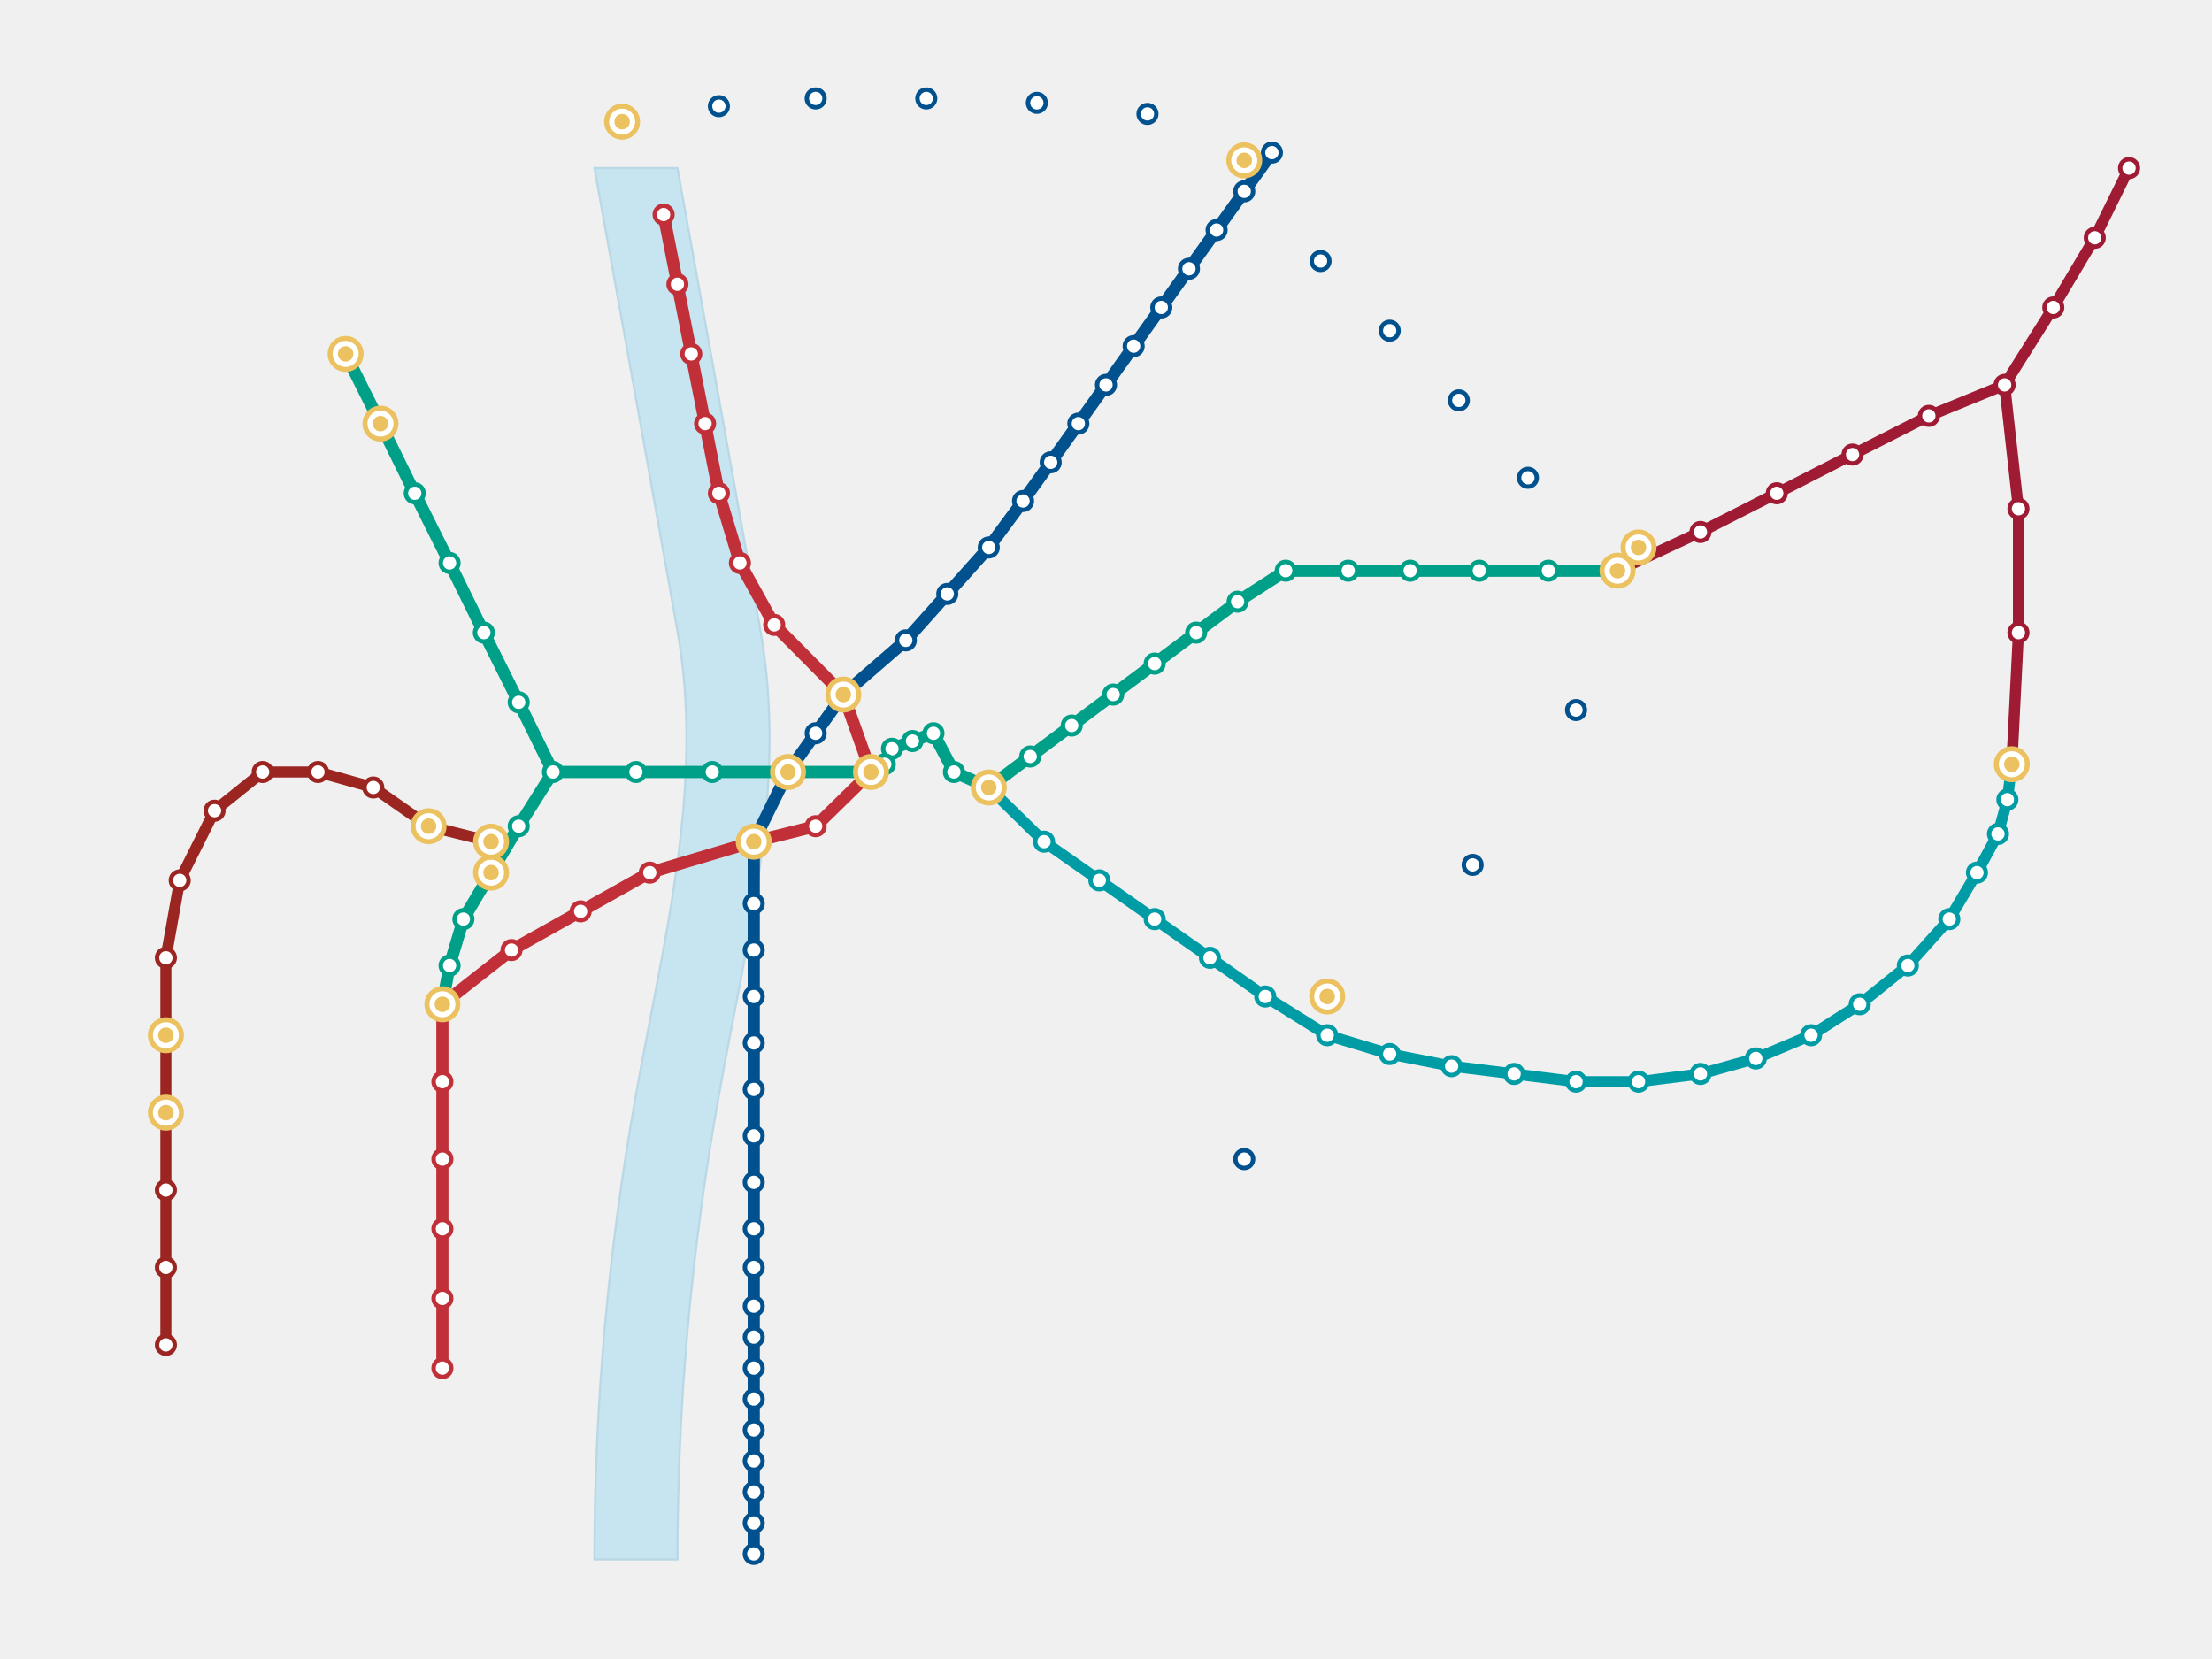
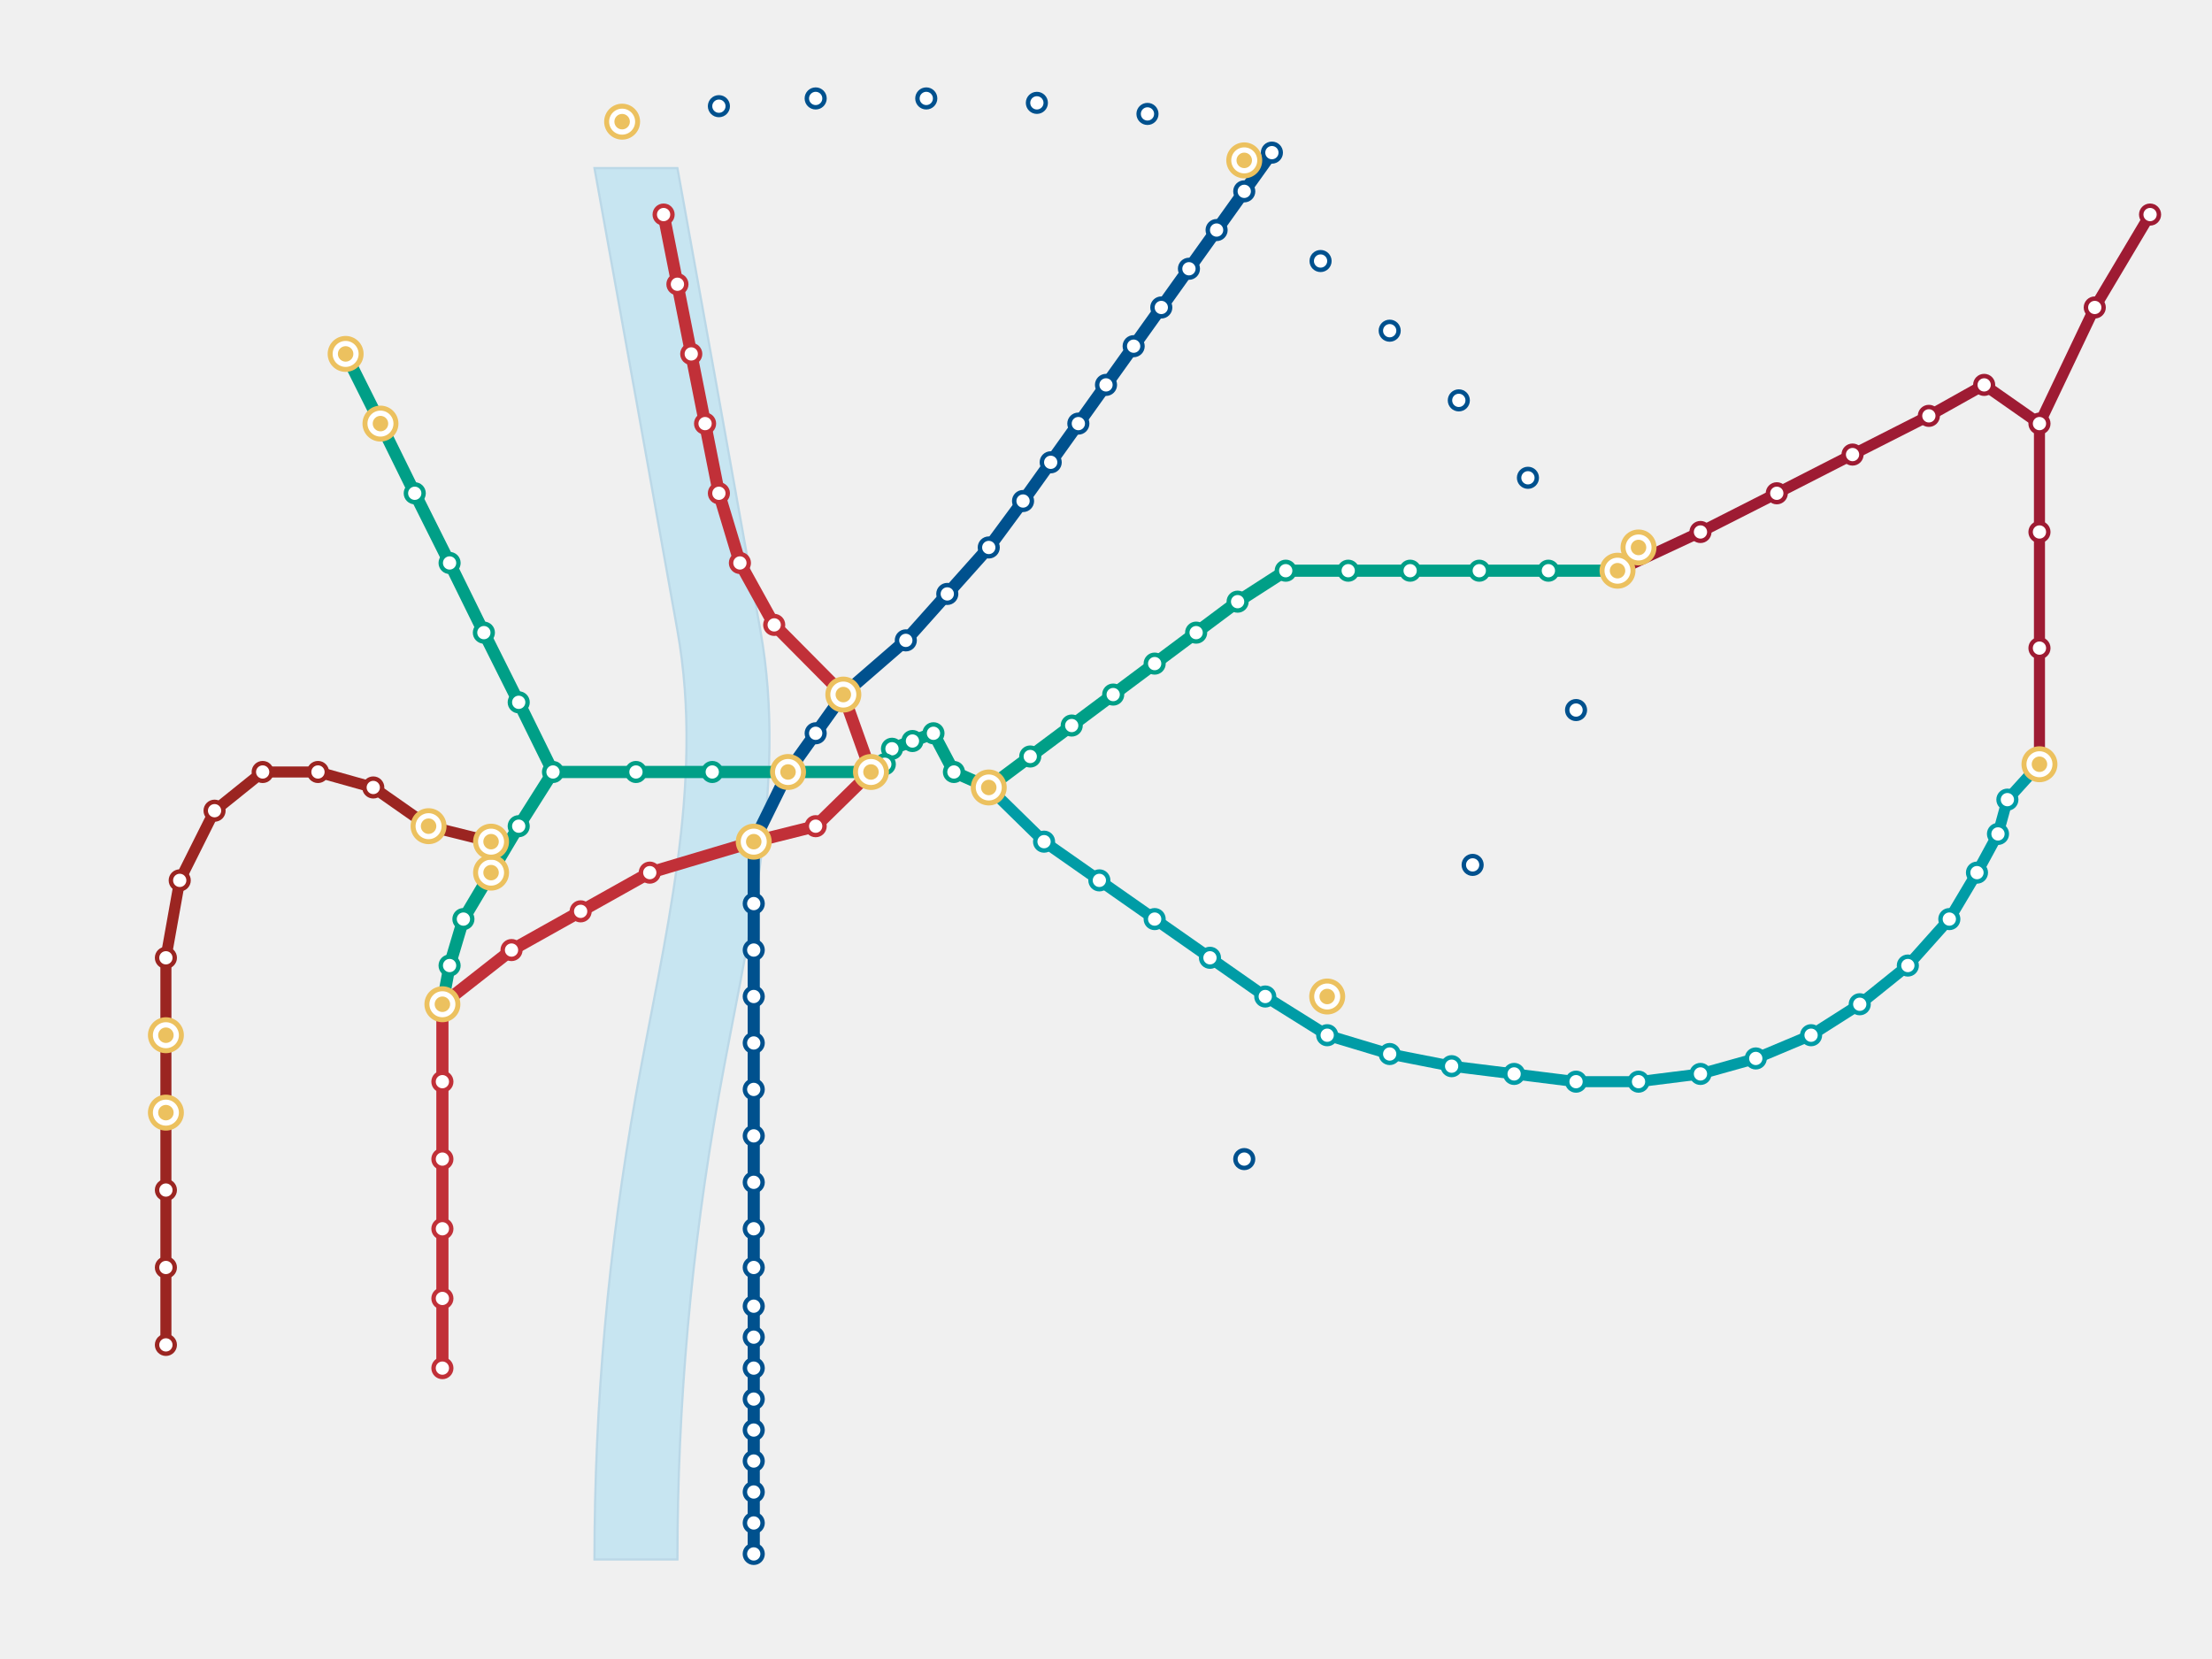
<svg xmlns="http://www.w3.org/2000/svg" viewBox="0 0 4000 3000" width="100%" height="100%" shape-rendering="geometricPrecision">
  <defs>
    <style>
      .rail-line { fill: none; stroke-linecap: round; stroke-linejoin: round; }
      .hub-node { fill: #FFFFFF; stroke: #ecc15f; stroke-width: 9; }
      .hub-inner { fill: #ecc15f; }
    </style>
  </defs>
  <g id="river-nile" opacity="0.22">
    <path d="M 1075 304 C 1125 580, 1175 860, 1225 1140 C 1275 1420, 1200 1700, 1150 1980 C 1100 2260, 1075 2540, 1075 2820 L 1225 2820 C 1225 2540, 1250 2260, 1300 1980 C 1350 1700, 1425 1420, 1375 1140 C 1325 860, 1275 580, 1225 304 Z" fill="#38bdf8" stroke="#0284c7" stroke-width="4" />
  </g>
  <g id="line-m1">
    <polyline class="rail-line" points="2300,276 2250,346 2200,416 2150,486 2100,556 2050,626 2000,696 1950,766 1900,836 1850,906 1788,990 1713,1074 1638,1158 1525,1256 1475,1326 1425,1396 1363,1522 1363,1634 1363,1718 1363,1802 1363,1886 1363,1970 1363,2054 1363,2138 1363,2222 1363,2292 1363,2362 1363,2418 1363,2474 1363,2530 1363,2586 1363,2642 1363,2698 1363,2754 1363,2810" stroke="#00518e" stroke-width="22" />
  </g>
  <g id="line-m2">
    <polyline class="rail-line" points="1200,388 1225,514 1250,640 1275,766 1300,892 1338,1018 1400,1130 1525,1256 1575,1396 1475,1494 1363,1522 1175,1578 1050,1648 925,1718 800,1816 800,1956 800,2096 800,2222 800,2348 800,2474" stroke="#c13038" stroke-width="22" />
  </g>
  <g id="line-m3">
    <polyline class="rail-line" points="2925,1032 2800,1032 2675,1032 2550,1032 2438,1032 2325,1032 2238,1088 2163,1144 2088,1200 2013,1256 1938,1312 1863,1368 1788,1424 1725,1396 1688,1326 1650,1340 1613,1354 1600,1382 1575,1396 1425,1396 1288,1396 1150,1396 1000,1396" stroke="#009f87" stroke-width="22" />
    <polyline class="rail-line" points="1000,1396 938,1270 875,1144 813,1018 750,892 688,766 625,640" stroke="#009f87" stroke-width="22" />
    <polyline class="rail-line" points="1000,1396 938,1494 888,1578 838,1662 813,1746 800,1816" stroke="#009f87" stroke-width="22" />
  </g>
  <g id="line-lrt">
-     <polyline class="rail-line" points="2925,1032 3075,962 3213,892 3350,822 3488,752 3625,696 3650,920 3650,1144 3638,1382" stroke="#9e1b33" stroke-width="20" />
-     <polyline class="rail-line" points="3625,696 3713,556 3788,430 3850,304" stroke="#9e1b33" stroke-width="20" />
+     <polyline class="rail-line" points="2925,1032 3075,962 3213,892 3350,822 3488,752 3588,696 3688,766 3688,962 3688,1172 3688,1382" stroke="#9e1b33" stroke-width="20" />
+     <polyline class="rail-line" points="3688,766 3788,556 3888,388" stroke="#9e1b33" stroke-width="20" />
  </g>
  <g id="line-monorail-east">
-     <polyline class="rail-line" points="1788,1424 1888,1522 1988,1592 2088,1662 2188,1732 2288,1802 2400,1872 2513,1906 2625,1928 2738,1942 2850,1956 2963,1956 3075,1942 3175,1914 3275,1872 3363,1816 3450,1746 3525,1662 3575,1578 3613,1508 3630,1446 3638,1382" stroke="#009ca6" stroke-width="20" />
+     <polyline class="rail-line" points="1788,1424 1888,1522 1988,1592 2088,1662 2188,1732 2288,1802 2400,1872 2513,1906 2625,1928 2738,1942 2850,1956 2963,1956 3075,1942 3175,1914 3275,1872 3363,1816 3450,1746 3525,1662 3575,1578 3613,1508 3630,1446 3688,1382" stroke="#009ca6" stroke-width="20" />
  </g>
  <g id="line-monorail-west">
    <polyline class="rail-line" points="888,1522 775,1494 675,1424 575,1396 475,1396 388,1466 325,1592 300,1732 300,1872 300,2012 300,2152 300,2292 300,2432" stroke="#9b2521" stroke-width="20" />
  </g>
  <g id="station-markers">
    <circle id="node-new_el_marg" cx="2300" cy="276" r="16" fill="#FFFFFF" stroke="#00518e" stroke-width="8" />
    <circle id="node-el_marg" cx="2250" cy="346" r="16" fill="#FFFFFF" stroke="#00518e" stroke-width="8" />
    <circle id="node-ezbet_el_nakhl" cx="2200" cy="416" r="16" fill="#FFFFFF" stroke="#00518e" stroke-width="8" />
    <circle id="node-ain_shams" cx="2150" cy="486" r="16" fill="#FFFFFF" stroke="#00518e" stroke-width="8" />
    <circle id="node-el_matareyya" cx="2100" cy="556" r="16" fill="#FFFFFF" stroke="#00518e" stroke-width="8" />
    <circle id="node-helmeyat_el_zaytoun" cx="2050" cy="626" r="16" fill="#FFFFFF" stroke="#00518e" stroke-width="8" />
    <circle id="node-hadayeq_el_zaytoun" cx="2000" cy="696" r="16" fill="#FFFFFF" stroke="#00518e" stroke-width="8" />
    <circle id="node-saray_el_qobba" cx="1950" cy="766" r="16" fill="#FFFFFF" stroke="#00518e" stroke-width="8" />
    <circle id="node-hammamat_el_qobba" cx="1900" cy="836" r="16" fill="#FFFFFF" stroke="#00518e" stroke-width="8" />
    <circle id="node-kobri_el_qobba" cx="1850" cy="906" r="16" fill="#FFFFFF" stroke="#00518e" stroke-width="8" />
    <circle id="node-manshiet_el_sadr" cx="1788" cy="990" r="16" fill="#FFFFFF" stroke="#00518e" stroke-width="8" />
    <circle id="node-el_demerdash" cx="1713" cy="1074" r="16" fill="#FFFFFF" stroke="#00518e" stroke-width="8" />
    <circle id="node-ghamra" cx="1638" cy="1158" r="16" fill="#FFFFFF" stroke="#00518e" stroke-width="8" />
    <circle id="node-orabi" cx="1475" cy="1326" r="16" fill="#FFFFFF" stroke="#00518e" stroke-width="8" />
    <circle id="node-saad_zaghloul" cx="1363" cy="1634" r="16" fill="#FFFFFF" stroke="#00518e" stroke-width="8" />
    <circle id="node-sayyeda_zeinab" cx="1363" cy="1718" r="16" fill="#FFFFFF" stroke="#00518e" stroke-width="8" />
    <circle id="node-malek_saleh" cx="1363" cy="1802" r="16" fill="#FFFFFF" stroke="#00518e" stroke-width="8" />
    <circle id="node-mar_girgis" cx="1363" cy="1886" r="16" fill="#FFFFFF" stroke="#00518e" stroke-width="8" />
    <circle id="node-el_zahraa" cx="1363" cy="1970" r="16" fill="#FFFFFF" stroke="#00518e" stroke-width="8" />
    <circle id="node-dar_el_salam" cx="1363" cy="2054" r="16" fill="#FFFFFF" stroke="#00518e" stroke-width="8" />
    <circle id="node-hadayeq_el_maadi" cx="1363" cy="2138" r="16" fill="#FFFFFF" stroke="#00518e" stroke-width="8" />
    <circle id="node-maadi" cx="1363" cy="2222" r="16" fill="#FFFFFF" stroke="#00518e" stroke-width="8" />
    <circle id="node-sakanat_el_maadi" cx="1363" cy="2292" r="16" fill="#FFFFFF" stroke="#00518e" stroke-width="8" />
    <circle id="node-tora_el_balad" cx="1363" cy="2362" r="16" fill="#FFFFFF" stroke="#00518e" stroke-width="8" />
    <circle id="node-kozzika" cx="1363" cy="2418" r="16" fill="#FFFFFF" stroke="#00518e" stroke-width="8" />
    <circle id="node-tora_el_asmant" cx="1363" cy="2474" r="16" fill="#FFFFFF" stroke="#00518e" stroke-width="8" />
    <circle id="node-el_maasara" cx="1363" cy="2530" r="16" fill="#FFFFFF" stroke="#00518e" stroke-width="8" />
    <circle id="node-hadayeq_helwan" cx="1363" cy="2586" r="16" fill="#FFFFFF" stroke="#00518e" stroke-width="8" />
    <circle id="node-wadi_hof" cx="1363" cy="2642" r="16" fill="#FFFFFF" stroke="#00518e" stroke-width="8" />
    <circle id="node-helwan_university" cx="1363" cy="2698" r="16" fill="#FFFFFF" stroke="#00518e" stroke-width="8" />
    <circle id="node-ain_helwan" cx="1363" cy="2754" r="16" fill="#FFFFFF" stroke="#00518e" stroke-width="8" />
    <circle id="node-helwan" cx="1363" cy="2810" r="16" fill="#FFFFFF" stroke="#00518e" stroke-width="8" />
    <circle id="node-shubra_el_kheima" cx="1200" cy="388" r="16" fill="#FFFFFF" stroke="#c13038" stroke-width="8" />
    <circle id="node-kolleyyet_el_zeraa" cx="1225" cy="514" r="16" fill="#FFFFFF" stroke="#c13038" stroke-width="8" />
    <circle id="node-el_mazallat" cx="1250" cy="640" r="16" fill="#FFFFFF" stroke="#c13038" stroke-width="8" />
    <circle id="node-khalafawy" cx="1275" cy="766" r="16" fill="#FFFFFF" stroke="#c13038" stroke-width="8" />
    <circle id="node-st_teresa" cx="1300" cy="892" r="16" fill="#FFFFFF" stroke="#c13038" stroke-width="8" />
    <circle id="node-road_el_farag" cx="1338" cy="1018" r="16" fill="#FFFFFF" stroke="#c13038" stroke-width="8" />
    <circle id="node-massara" cx="1400" cy="1130" r="16" fill="#FFFFFF" stroke="#c13038" stroke-width="8" />
    <circle id="node-mohamed_naguib" cx="1475" cy="1494" r="16" fill="#FFFFFF" stroke="#c13038" stroke-width="8" />
    <circle id="node-opera" cx="1175" cy="1578" r="16" fill="#FFFFFF" stroke="#c13038" stroke-width="8" />
    <circle id="node-dokki" cx="1050" cy="1648" r="16" fill="#FFFFFF" stroke="#c13038" stroke-width="8" />
    <circle id="node-el_bohoth" cx="925" cy="1718" r="16" fill="#FFFFFF" stroke="#c13038" stroke-width="8" />
    <circle id="node-faisal" cx="800" cy="1956" r="16" fill="#FFFFFF" stroke="#c13038" stroke-width="8" />
    <circle id="node-giza" cx="800" cy="2096" r="16" fill="#FFFFFF" stroke="#c13038" stroke-width="8" />
    <circle id="node-omm_el_masryeen" cx="800" cy="2222" r="16" fill="#FFFFFF" stroke="#c13038" stroke-width="8" />
    <circle id="node-saqyet_mekky" cx="800" cy="2348" r="16" fill="#FFFFFF" stroke="#c13038" stroke-width="8" />
    <circle id="node-el_mounib" cx="800" cy="2474" r="16" fill="#FFFFFF" stroke="#c13038" stroke-width="8" />
    <circle id="node-el_haykestep" cx="2800" cy="1032" r="16" fill="#FFFFFF" stroke="#009f87" stroke-width="8" />
    <circle id="node-omar_ibn_el_khattab" cx="2675" cy="1032" r="16" fill="#FFFFFF" stroke="#009f87" stroke-width="8" />
    <circle id="node-qobaa" cx="2550" cy="1032" r="16" fill="#FFFFFF" stroke="#009f87" stroke-width="8" />
    <circle id="node-hesham_barakat" cx="2438" cy="1032" r="16" fill="#FFFFFF" stroke="#009f87" stroke-width="8" />
    <circle id="node-el_nozha" cx="2325" cy="1032" r="16" fill="#FFFFFF" stroke="#009f87" stroke-width="8" />
    <circle id="node-el_shams_club" cx="2238" cy="1088" r="16" fill="#FFFFFF" stroke="#009f87" stroke-width="8" />
    <circle id="node-alf_maskan" cx="2163" cy="1144" r="16" fill="#FFFFFF" stroke="#009f87" stroke-width="8" />
    <circle id="node-heliopolis" cx="2088" cy="1200" r="16" fill="#FFFFFF" stroke="#009f87" stroke-width="8" />
    <circle id="node-haroun" cx="2013" cy="1256" r="16" fill="#FFFFFF" stroke="#009f87" stroke-width="8" />
    <circle id="node-al_ahram" cx="1938" cy="1312" r="16" fill="#FFFFFF" stroke="#009f87" stroke-width="8" />
    <circle id="node-koleyet_el_banat" cx="1863" cy="1368" r="16" fill="#FFFFFF" stroke="#009f87" stroke-width="8" />
    <circle id="node-fair_zone" cx="1725" cy="1396" r="16" fill="#FFFFFF" stroke="#009f87" stroke-width="8" />
    <circle id="node-abbassiya" cx="1688" cy="1326" r="16" fill="#FFFFFF" stroke="#009f87" stroke-width="8" />
    <circle id="node-abdou_pasha" cx="1650" cy="1340" r="16" fill="#FFFFFF" stroke="#009f87" stroke-width="8" />
    <circle id="node-el_geish" cx="1613" cy="1354" r="16" fill="#FFFFFF" stroke="#009f87" stroke-width="8" />
    <circle id="node-bab_el_shaariya" cx="1600" cy="1382" r="16" fill="#FFFFFF" stroke="#009f87" stroke-width="8" />
    <circle id="node-maspero" cx="1288" cy="1396" r="16" fill="#FFFFFF" stroke="#009f87" stroke-width="8" />
    <circle id="node-safaa_hegazy" cx="1150" cy="1396" r="16" fill="#FFFFFF" stroke="#009f87" stroke-width="8" />
    <circle id="node-kit_kat" cx="1000" cy="1396" r="16" fill="#FFFFFF" stroke="#009f87" stroke-width="8" />
    <circle id="node-sudan" cx="938" cy="1270" r="16" fill="#FFFFFF" stroke="#009f87" stroke-width="8" />
    <circle id="node-imbaba" cx="875" cy="1144" r="16" fill="#FFFFFF" stroke="#009f87" stroke-width="8" />
    <circle id="node-el_bohy" cx="813" cy="1018" r="16" fill="#FFFFFF" stroke="#009f87" stroke-width="8" />
    <circle id="node-al_qawmeya" cx="750" cy="892" r="16" fill="#FFFFFF" stroke="#009f87" stroke-width="8" />
    <circle id="node-el_tawfikeya" cx="938" cy="1494" r="16" fill="#FFFFFF" stroke="#009f87" stroke-width="8" />
    <circle id="node-gamaat_el_dowal" cx="838" cy="1662" r="16" fill="#FFFFFF" stroke="#009f87" stroke-width="8" />
    <circle id="node-bulaq_el_dakrour" cx="813" cy="1746" r="16" fill="#FFFFFF" stroke="#009f87" stroke-width="8" />
    <circle id="node-monorail_hesham_barakat" cx="1888" cy="1522" r="16" fill="#FFFFFF" stroke="#009ca6" stroke-width="8" />
    <circle id="node-monorail_nouri_khattab" cx="1988" cy="1592" r="16" fill="#FFFFFF" stroke="#009ca6" stroke-width="8" />
    <circle id="node-monorail_seventh_district" cx="2088" cy="1662" r="16" fill="#FFFFFF" stroke="#009ca6" stroke-width="8" />
    <circle id="node-monorail_zaker_hussein" cx="2188" cy="1732" r="16" fill="#FFFFFF" stroke="#009ca6" stroke-width="8" />
    <circle id="node-monorail_free_zone" cx="2288" cy="1802" r="16" fill="#FFFFFF" stroke="#009ca6" stroke-width="8" />
    <circle id="node-monorail_moshir" cx="2400" cy="1872" r="16" fill="#FFFFFF" stroke="#009ca6" stroke-width="8" />
    <circle id="node-monorail_cfc" cx="2513" cy="1906" r="16" fill="#FFFFFF" stroke="#009ca6" stroke-width="8" />
    <circle id="node-monorail_choueifat" cx="2625" cy="1928" r="16" fill="#FFFFFF" stroke="#009ca6" stroke-width="8" />
    <circle id="node-monorail_air_hospital" cx="2738" cy="1942" r="16" fill="#FFFFFF" stroke="#009ca6" stroke-width="8" />
    <circle id="node-monorail_narges" cx="2850" cy="1956" r="16" fill="#FFFFFF" stroke="#009ca6" stroke-width="8" />
    <circle id="node-monorail_mohamed_naguib" cx="2963" cy="1956" r="16" fill="#FFFFFF" stroke="#009ca6" stroke-width="8" />
    <circle id="node-monorail_auc" cx="3075" cy="1942" r="16" fill="#FFFFFF" stroke="#009ca6" stroke-width="8" />
    <circle id="node-monorail_emaar" cx="3175" cy="1914" r="16" fill="#FFFFFF" stroke="#009ca6" stroke-width="8" />
    <circle id="node-monorail_fountain_sq" cx="3275" cy="1872" r="16" fill="#FFFFFF" stroke="#009ca6" stroke-width="8" />
    <circle id="node-monorail_barwa" cx="3363" cy="1816" r="16" fill="#FFFFFF" stroke="#009ca6" stroke-width="8" />
    <circle id="node-monorail_middle_ring" cx="3450" cy="1746" r="16" fill="#FFFFFF" stroke="#009ca6" stroke-width="8" />
    <circle id="node-monorail_bin_zayed" cx="3525" cy="1662" r="16" fill="#FFFFFF" stroke="#009ca6" stroke-width="8" />
    <circle id="node-monorail_regional_ring" cx="3575" cy="1578" r="16" fill="#FFFFFF" stroke="#009ca6" stroke-width="8" />
    <circle id="node-monorail_massa" cx="3613" cy="1508" r="16" fill="#FFFFFF" stroke="#009ca6" stroke-width="8" />
    <circle id="node-monorail_ministries" cx="3630" cy="1446" r="16" fill="#FFFFFF" stroke="#009ca6" stroke-width="8" />
    <circle id="node-monorail_ring_road_west" cx="675" cy="1424" r="16" fill="#FFFFFF" stroke="#9b2521" stroke-width="8" />
    <circle id="node-monorail_marioutia" cx="575" cy="1396" r="16" fill="#FFFFFF" stroke="#9b2521" stroke-width="8" />
    <circle id="node-monorail_mansouria" cx="475" cy="1396" r="16" fill="#FFFFFF" stroke="#9b2521" stroke-width="8" />
    <circle id="node-monorail_alex_desert_road" cx="388" cy="1466" r="16" fill="#FFFFFF" stroke="#9b2521" stroke-width="8" />
    <circle id="node-monorail_sheikh_zayed" cx="325" cy="1592" r="16" fill="#FFFFFF" stroke="#9b2521" stroke-width="8" />
    <circle id="node-monorail_mall_of_egypt" cx="300" cy="1732" r="16" fill="#FFFFFF" stroke="#9b2521" stroke-width="8" />
    <circle id="node-monorail_sadat_oct" cx="300" cy="2152" r="16" fill="#FFFFFF" stroke="#9b2521" stroke-width="8" />
    <circle id="node-monorail_acu" cx="300" cy="2292" r="16" fill="#FFFFFF" stroke="#9b2521" stroke-width="8" />
    <circle id="node-monorail_new_october" cx="300" cy="2432" r="16" fill="#FFFFFF" stroke="#9b2521" stroke-width="8" />
    <circle id="node-lrt_obour" cx="3075" cy="962" r="16" fill="#FFFFFF" stroke="#9e1b33" stroke-width="8" />
    <circle id="node-lrt_mostakbal" cx="3213" cy="892" r="16" fill="#FFFFFF" stroke="#9e1b33" stroke-width="8" />
    <circle id="node-lrt_shorouk" cx="3350" cy="822" r="16" fill="#FFFFFF" stroke="#9e1b33" stroke-width="8" />
    <circle id="node-lrt_new_heliopolis" cx="3488" cy="752" r="16" fill="#FFFFFF" stroke="#9e1b33" stroke-width="8" />
-     <circle id="node-lrt_badr" cx="3625" cy="696" r="16" fill="#FFFFFF" stroke="#9e1b33" stroke-width="8" />
-     <circle id="node-lrt_capital_gardens" cx="3650" cy="920" r="16" fill="#FFFFFF" stroke="#9e1b33" stroke-width="8" />
-     <circle id="node-lrt_capital_airport" cx="3650" cy="1144" r="16" fill="#FFFFFF" stroke="#9e1b33" stroke-width="8" />
-     <circle id="node-lrt_al_roubaiki" cx="3713" cy="556" r="16" fill="#FFFFFF" stroke="#9e1b33" stroke-width="8" />
-     <circle id="node-lrt_industrial_zone" cx="3788" cy="430" r="16" fill="#FFFFFF" stroke="#9e1b33" stroke-width="8" />
-     <circle id="node-lrt_10th_of_ramadan" cx="3850" cy="304" r="16" fill="#FFFFFF" stroke="#9e1b33" stroke-width="8" />
+     <circle id="node-lrt_badr" cx="3588" cy="696" r="16" fill="#FFFFFF" stroke="#9e1b33" stroke-width="8" />
+     <circle id="node-lrt_capital_gardens" cx="3688" cy="962" r="16" fill="#FFFFFF" stroke="#9e1b33" stroke-width="8" />
+     <circle id="node-lrt_capital_airport" cx="3688" cy="1172" r="16" fill="#FFFFFF" stroke="#9e1b33" stroke-width="8" />
+     <circle id="node-lrt_al_roubaiki" cx="3688" cy="766" r="16" fill="#FFFFFF" stroke="#9e1b33" stroke-width="8" />
+     <circle id="node-lrt_industrial_zone" cx="3788" cy="556" r="16" fill="#FFFFFF" stroke="#9e1b33" stroke-width="8" />
+     <circle id="node-lrt_10th_of_ramadan" cx="3888" cy="388" r="16" fill="#FFFFFF" stroke="#9e1b33" stroke-width="8" />
    <circle id="node-brt_2_ahmed_abdelrahim" cx="1300" cy="192" r="16" fill="#FFFFFF" stroke="#00518e" stroke-width="8" />
    <circle id="node-brt_3_shubra_banha" cx="1475" cy="178" r="16" fill="#FFFFFF" stroke="#00518e" stroke-width="8" />
    <circle id="node-brt_4_bahteem" cx="1675" cy="178" r="16" fill="#FFFFFF" stroke="#00518e" stroke-width="8" />
    <circle id="node-brt_5_mostorod" cx="1875" cy="186" r="16" fill="#FFFFFF" stroke="#00518e" stroke-width="8" />
    <circle id="node-brt_6_khosous" cx="2075" cy="206" r="16" fill="#FFFFFF" stroke="#00518e" stroke-width="8" />
    <circle id="node-brt_8_mohamed_naguib" cx="2388" cy="472" r="16" fill="#FFFFFF" stroke="#00518e" stroke-width="8" />
    <circle id="node-brt_9_zakah" cx="2513" cy="598" r="16" fill="#FFFFFF" stroke="#00518e" stroke-width="8" />
    <circle id="node-brt_10_orabi" cx="2638" cy="724" r="16" fill="#FFFFFF" stroke="#00518e" stroke-width="8" />
    <circle id="node-brt_11_salam" cx="2763" cy="864" r="16" fill="#FFFFFF" stroke="#00518e" stroke-width="8" />
    <circle id="node-brt_13_suez_road" cx="2850" cy="1284" r="16" fill="#FFFFFF" stroke="#00518e" stroke-width="8" />
    <circle id="node-brt_14_academy" cx="2663" cy="1564" r="16" fill="#FFFFFF" stroke="#00518e" stroke-width="8" />
    <circle id="node-brt_16_golf" cx="2250" cy="2096" r="16" fill="#FFFFFF" stroke="#00518e" stroke-width="8" />
  </g>
  <g id="interchange-hubs">
    <g id="hub-al_shohadaa">
      <circle cx="1525" cy="1256" r="28" class="hub-node" />
      <circle cx="1525" cy="1256" r="14" class="hub-inner" />
    </g>
    <g id="hub-nasser">
      <circle cx="1425" cy="1396" r="28" class="hub-node" />
      <circle cx="1425" cy="1396" r="14" class="hub-inner" />
    </g>
    <g id="hub-sadat">
      <circle cx="1363" cy="1522" r="28" class="hub-node" />
      <circle cx="1363" cy="1522" r="14" class="hub-inner" />
    </g>
    <g id="hub-attaba">
      <circle cx="1575" cy="1396" r="28" class="hub-node" />
      <circle cx="1575" cy="1396" r="14" class="hub-inner" />
    </g>
    <g id="hub-cairo_university">
      <circle cx="800" cy="1816" r="28" class="hub-node" />
      <circle cx="800" cy="1816" r="14" class="hub-inner" />
    </g>
    <g id="hub-adly_mansour">
      <circle cx="2925" cy="1032" r="28" class="hub-node" />
      <circle cx="2925" cy="1032" r="14" class="hub-inner" />
    </g>
    <g id="hub-stadium">
      <circle cx="1788" cy="1424" r="28" class="hub-node" />
      <circle cx="1788" cy="1424" r="14" class="hub-inner" />
    </g>
    <g id="hub-ring_road">
      <circle cx="688" cy="766" r="28" class="hub-node" />
      <circle cx="688" cy="766" r="14" class="hub-inner" />
    </g>
    <g id="hub-rod_el_farag_corridor">
      <circle cx="625" cy="640" r="28" class="hub-node" />
      <circle cx="625" cy="640" r="14" class="hub-inner" />
    </g>
    <g id="hub-wadi_el_nile">
      <circle cx="888" cy="1578" r="28" class="hub-node" />
      <circle cx="888" cy="1578" r="14" class="hub-inner" />
    </g>
    <g id="hub-city_of_arts">
-       <circle cx="3638" cy="1382" r="28" class="hub-node" />
-       <circle cx="3638" cy="1382" r="14" class="hub-inner" />
+       <circle cx="3688" cy="1382" r="28" class="hub-node" />
+       <circle cx="3688" cy="1382" r="14" class="hub-inner" />
    </g>
    <g id="hub-monorail_wadi_el_nile">
      <circle cx="888" cy="1522" r="28" class="hub-node" />
      <circle cx="888" cy="1522" r="14" class="hub-inner" />
    </g>
    <g id="hub-monorail_bashtil">
      <circle cx="775" cy="1494" r="28" class="hub-node" />
      <circle cx="775" cy="1494" r="14" class="hub-inner" />
    </g>
    <g id="hub-monorail_engineers_club">
      <circle cx="300" cy="1872" r="28" class="hub-node" />
      <circle cx="300" cy="1872" r="14" class="hub-inner" />
    </g>
    <g id="hub-monorail_october_univ">
      <circle cx="300" cy="2012" r="28" class="hub-node" />
      <circle cx="300" cy="2012" r="14" class="hub-inner" />
    </g>
    <g id="hub-brt_1_alex_agri">
      <circle cx="1125" cy="220" r="28" class="hub-node" />
      <circle cx="1125" cy="220" r="14" class="hub-inner" />
    </g>
    <g id="hub-brt_7_el_marg">
      <circle cx="2250" cy="290" r="28" class="hub-node" />
      <circle cx="2250" cy="290" r="14" class="hub-inner" />
    </g>
    <g id="hub-brt_12_adly_mansour">
      <circle cx="2963" cy="990" r="28" class="hub-node" />
      <circle cx="2963" cy="990" r="14" class="hub-inner" />
    </g>
    <g id="hub-brt_15_moshir">
      <circle cx="2400" cy="1802" r="28" class="hub-node" />
      <circle cx="2400" cy="1802" r="14" class="hub-inner" />
    </g>
  </g>
</svg>
